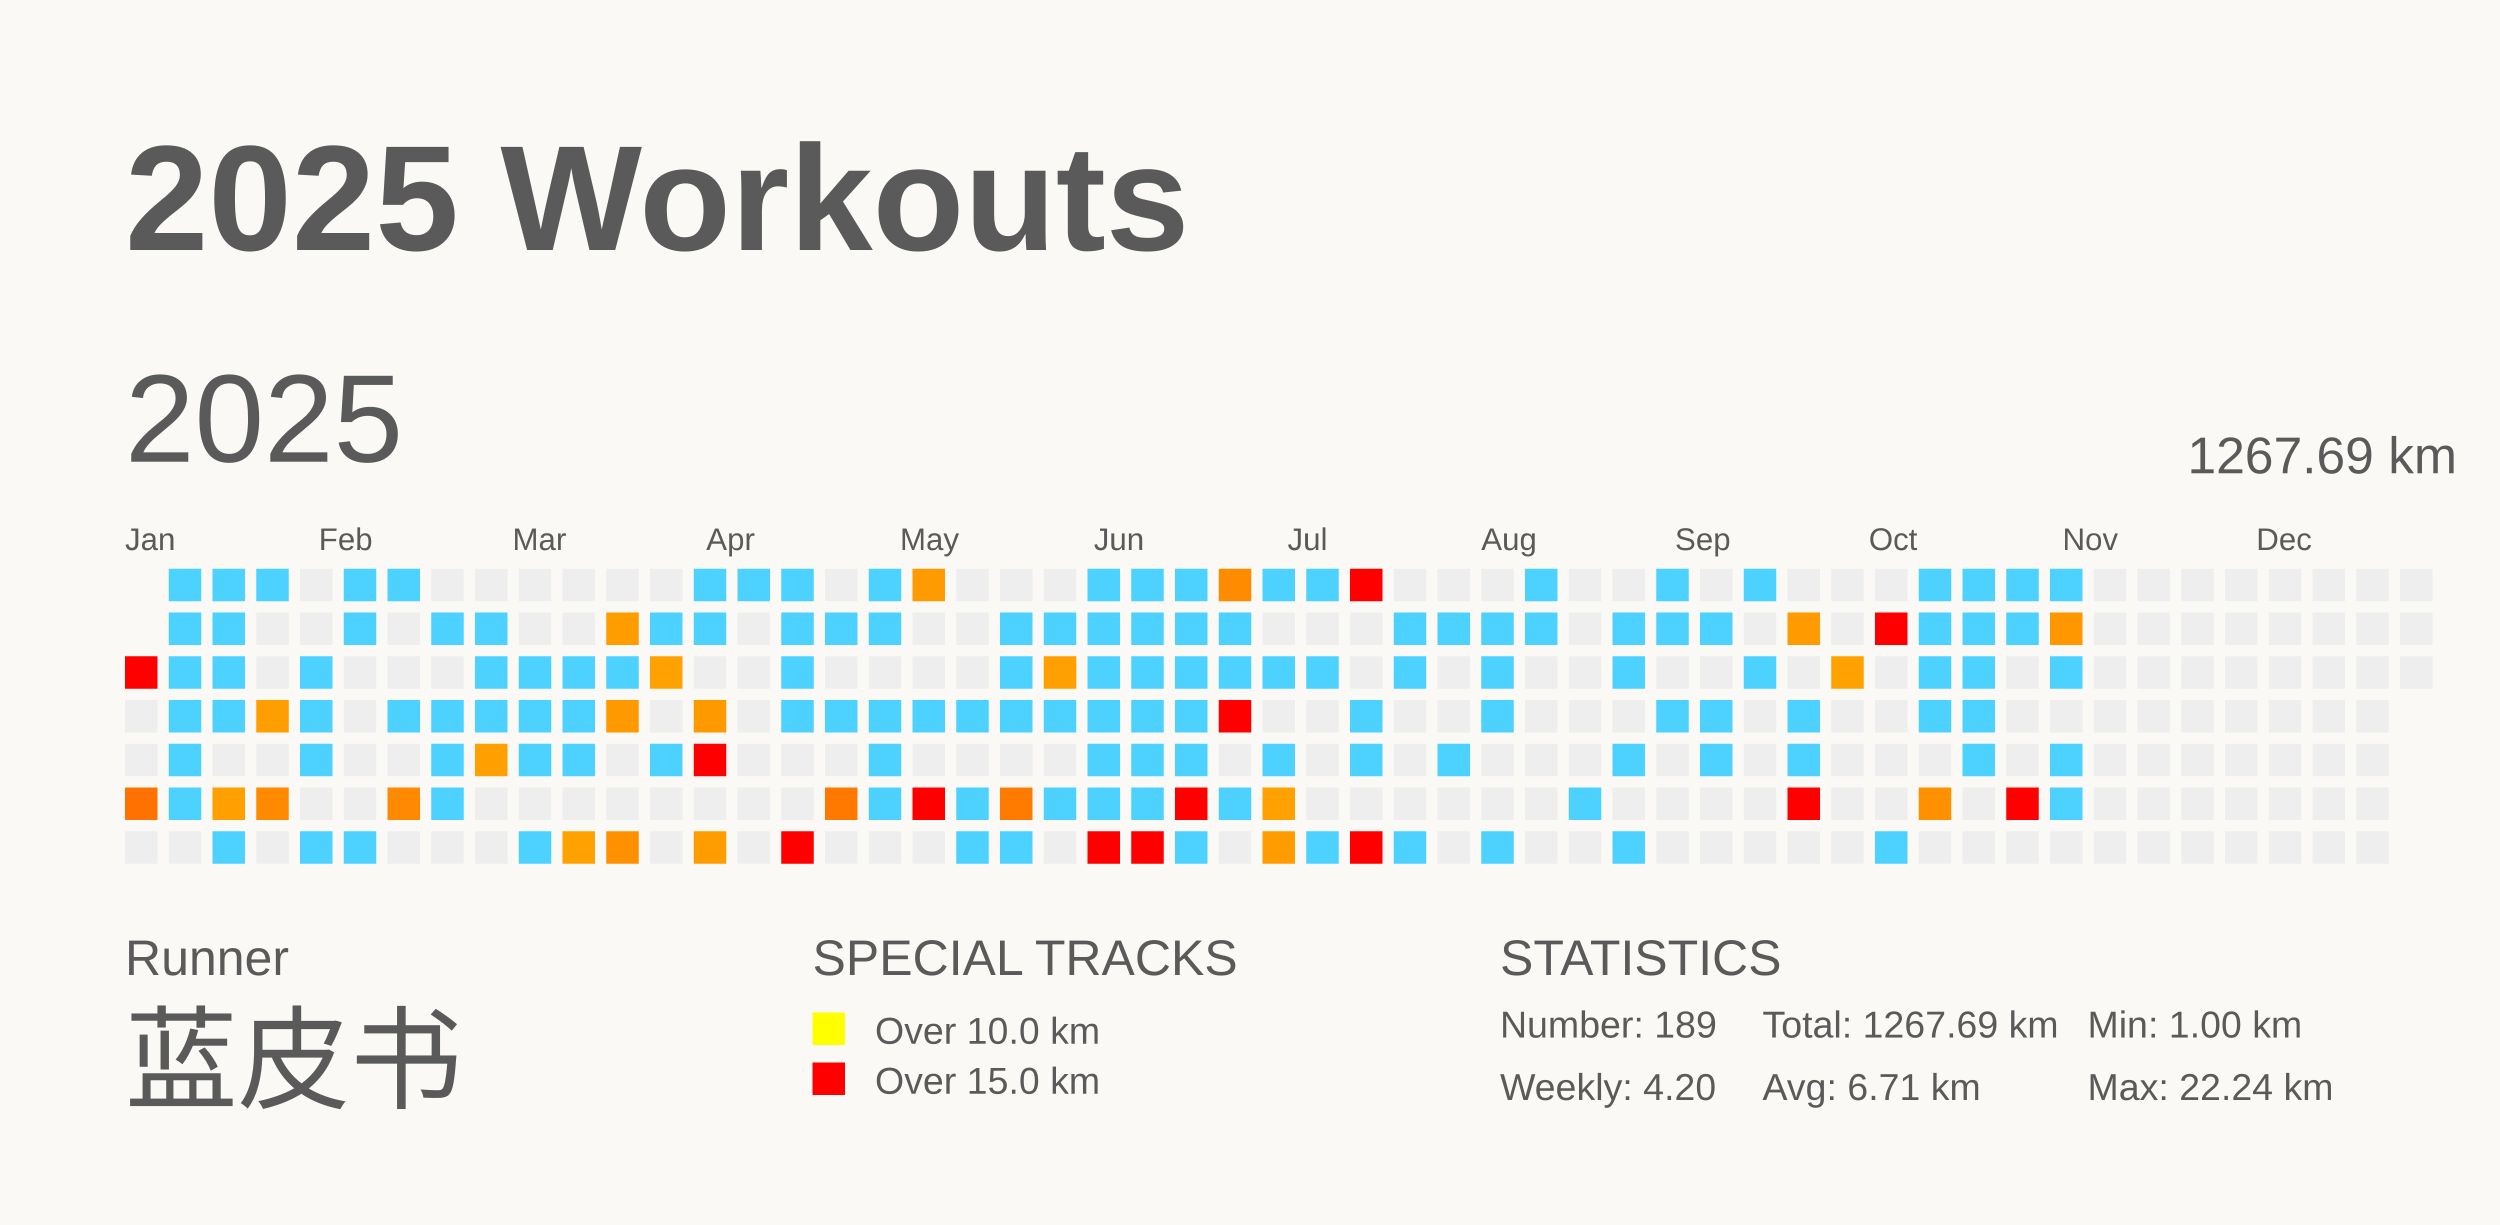
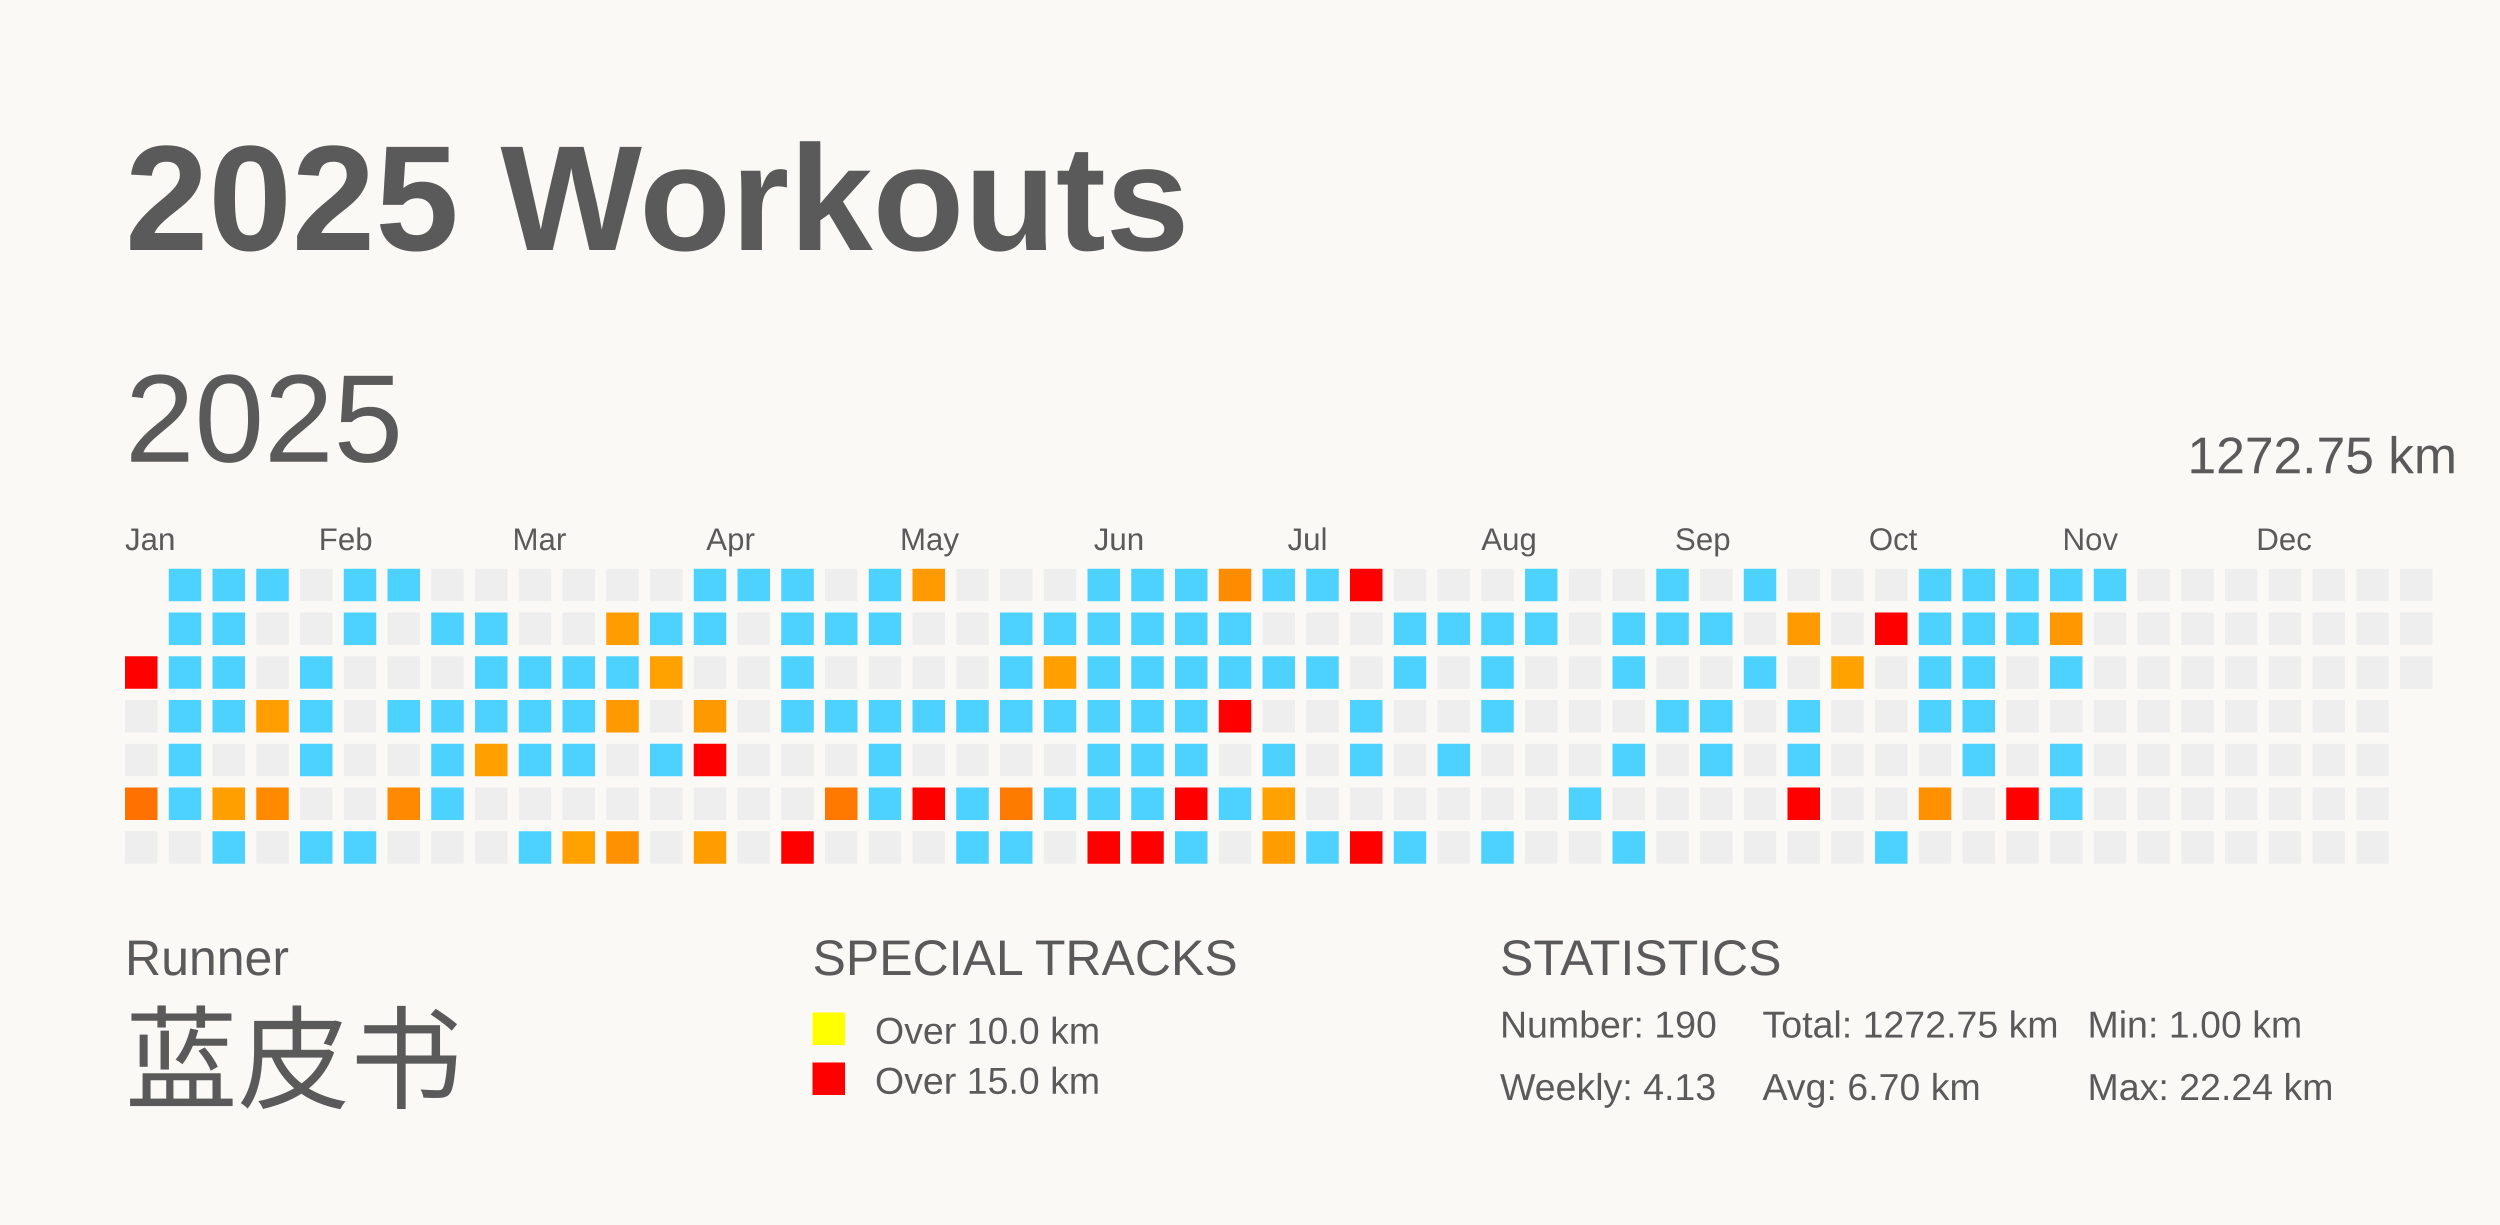
<svg xmlns="http://www.w3.org/2000/svg" baseProfile="full" height="98mm" version="1.1" viewBox="0,0,200,98" width="200mm">
  <defs />
  <rect fill="#FAF9F5" height="98" width="200" x="0" y="0" />
  <text fill="#5A5A5A" style="font-size:12px; font-family:Arial; font-weight:bold;" x="10" y="20">2025 Workouts</text>
  <text fill="#5A5A5A" style="font-size:4px; font-family:Arial" x="10" y="78">Runner</text>
  <text fill="#5A5A5A" style="font-size:9px; font-family:Arial" x="10" y="88">蓝皮书</text>
  <text fill="#5A5A5A" style="font-size:4px; font-family:Arial" x="65" y="78">SPECIAL TRACKS</text>
  <rect fill="yellow" height="2.6" width="2.6" x="65" y="81" />
  <text fill="#5A5A5A" style="font-size:3px; font-family:Arial" x="70" y="83.5">Over 10.0 km</text>
  <rect fill="red" height="2.6" width="2.6" x="65" y="85" />
  <text fill="#5A5A5A" style="font-size:3px; font-family:Arial" x="70" y="87.5">Over 15.0 km</text>
  <text fill="#5A5A5A" style="font-size:4px; font-family:Arial" x="120" y="78">STATISTICS</text>
-   <text fill="#5A5A5A" style="font-size:3px; font-family:Arial" x="120" y="83">Number: 189</text>
-   <text fill="#5A5A5A" style="font-size:3px; font-family:Arial" x="120" y="88">Weekly: 4.20</text>
-   <text fill="#5A5A5A" style="font-size:3px; font-family:Arial" x="141" y="83">Total: 1267.69 km</text>
-   <text fill="#5A5A5A" style="font-size:3px; font-family:Arial" x="141" y="88">Avg: 6.71 km</text>
+   <text fill="#5A5A5A" style="font-size:3px; font-family:Arial" x="120" y="83">Number: 190</text>
+   <text fill="#5A5A5A" style="font-size:3px; font-family:Arial" x="120" y="88">Weekly: 4.13</text>
+   <text fill="#5A5A5A" style="font-size:3px; font-family:Arial" x="141" y="83">Total: 1272.75 km</text>
+   <text fill="#5A5A5A" style="font-size:3px; font-family:Arial" x="141" y="88">Avg: 6.70 km</text>
  <text fill="#5A5A5A" style="font-size:3px; font-family:Arial" x="167" y="83">Min: 1.00 km</text>
  <text fill="#5A5A5A" style="font-size:3px; font-family:Arial" x="167" y="88">Max: 22.24 km</text>
  <text dominant-baseline="hanging" fill="#5A5A5A" style="font-size:10.0px; font-family:Arial;" x="10" y="30">2025</text>
-   <text dominant-baseline="hanging" fill="#5A5A5A" style="font-size:4.125px; font-family:Arial;" x="175" y="35">1267.69 km</text>
+   <text dominant-baseline="hanging" fill="#5A5A5A" style="font-size:4.125px; font-family:Arial;" x="175" y="35">1272.75 km</text>
  <text fill="#5A5A5A" style="font-size:2.5px; font-family:Arial" x="10.0" y="44">Jan</text>
  <text fill="#5A5A5A" style="font-size:2.5px; font-family:Arial" x="25.5" y="44">Feb</text>
  <text fill="#5A5A5A" style="font-size:2.5px; font-family:Arial" x="41.0" y="44">Mar</text>
  <text fill="#5A5A5A" style="font-size:2.5px; font-family:Arial" x="56.5" y="44">Apr</text>
  <text fill="#5A5A5A" style="font-size:2.5px; font-family:Arial" x="72.0" y="44">May</text>
  <text fill="#5A5A5A" style="font-size:2.5px; font-family:Arial" x="87.5" y="44">Jun</text>
  <text fill="#5A5A5A" style="font-size:2.5px; font-family:Arial" x="103.0" y="44">Jul</text>
  <text fill="#5A5A5A" style="font-size:2.5px; font-family:Arial" x="118.5" y="44">Aug</text>
  <text fill="#5A5A5A" style="font-size:2.5px; font-family:Arial" x="134.0" y="44">Sep</text>
  <text fill="#5A5A5A" style="font-size:2.5px; font-family:Arial" x="149.5" y="44">Oct</text>
  <text fill="#5A5A5A" style="font-size:2.5px; font-family:Arial" x="165.0" y="44">Nov</text>
  <text fill="#5A5A5A" style="font-size:2.5px; font-family:Arial" x="180.5" y="44">Dec</text>
  <rect fill="red" height="2.6" width="2.6" x="10.0" y="52.5" />
  <rect fill="#EEEEEE" height="2.6" width="2.6" x="10.0" y="56.0" />
  <rect fill="#EEEEEE" height="2.6" width="2.6" x="10.0" y="59.5" />
  <rect fill="#ff7100" height="2.6" width="2.6" x="10.0" y="63.0" />
  <rect fill="#EEEEEE" height="2.6" width="2.6" x="10.0" y="66.5" />
  <rect fill="#4dd2ff" height="2.6" width="2.6" x="13.5" y="45.5" />
  <rect fill="#4dd2ff" height="2.6" width="2.6" x="13.5" y="49.0" />
  <rect fill="#4dd2ff" height="2.6" width="2.6" x="13.5" y="52.5" />
  <rect fill="#4dd2ff" height="2.6" width="2.6" x="13.5" y="56.0" />
  <rect fill="#4dd2ff" height="2.6" width="2.6" x="13.5" y="59.5" />
  <rect fill="#4dd2ff" height="2.6" width="2.6" x="13.5" y="63.0" />
  <rect fill="#EEEEEE" height="2.6" width="2.6" x="13.5" y="66.5" />
  <rect fill="#4dd2ff" height="2.6" width="2.6" x="17.0" y="45.5" />
  <rect fill="#4dd2ff" height="2.6" width="2.6" x="17.0" y="49.0" />
  <rect fill="#4dd2ff" height="2.6" width="2.6" x="17.0" y="52.5" />
  <rect fill="#4dd2ff" height="2.6" width="2.6" x="17.0" y="56.0" />
  <rect fill="#EEEEEE" height="2.6" width="2.6" x="17.0" y="59.5" />
  <rect fill="#ff9f00" height="2.6" width="2.6" x="17.0" y="63.0" />
  <rect fill="#4dd2ff" height="2.6" width="2.6" x="17.0" y="66.5" />
  <rect fill="#4dd2ff" height="2.6" width="2.6" x="20.5" y="45.5" />
  <rect fill="#EEEEEE" height="2.6" width="2.6" x="20.5" y="49.0" />
  <rect fill="#EEEEEE" height="2.6" width="2.6" x="20.5" y="52.5" />
  <rect fill="#ff9e00" height="2.6" width="2.6" x="20.5" y="56.0" />
  <rect fill="#EEEEEE" height="2.6" width="2.6" x="20.5" y="59.5" />
  <rect fill="#ff8a00" height="2.6" width="2.6" x="20.5" y="63.0" />
  <rect fill="#EEEEEE" height="2.6" width="2.6" x="20.5" y="66.5" />
  <rect fill="#EEEEEE" height="2.6" width="2.6" x="24.0" y="45.5" />
  <rect fill="#EEEEEE" height="2.6" width="2.6" x="24.0" y="49.0" />
  <rect fill="#4dd2ff" height="2.6" width="2.6" x="24.0" y="52.5" />
  <rect fill="#4dd2ff" height="2.6" width="2.6" x="24.0" y="56.0" />
  <rect fill="#4dd2ff" height="2.6" width="2.6" x="24.0" y="59.5" />
  <rect fill="#EEEEEE" height="2.6" width="2.6" x="24.0" y="63.0" />
  <rect fill="#4dd2ff" height="2.6" width="2.6" x="24.0" y="66.5" />
  <rect fill="#4dd2ff" height="2.6" width="2.6" x="27.5" y="45.5" />
  <rect fill="#4dd2ff" height="2.6" width="2.6" x="27.5" y="49.0" />
  <rect fill="#EEEEEE" height="2.6" width="2.6" x="27.5" y="52.5" />
  <rect fill="#EEEEEE" height="2.6" width="2.6" x="27.5" y="56.0" />
  <rect fill="#EEEEEE" height="2.6" width="2.6" x="27.5" y="59.5" />
  <rect fill="#EEEEEE" height="2.6" width="2.6" x="27.5" y="63.0" />
  <rect fill="#4dd2ff" height="2.6" width="2.6" x="27.5" y="66.5" />
  <rect fill="#4dd2ff" height="2.6" width="2.6" x="31.0" y="45.5" />
  <rect fill="#EEEEEE" height="2.6" width="2.6" x="31.0" y="49.0" />
  <rect fill="#EEEEEE" height="2.6" width="2.6" x="31.0" y="52.5" />
  <rect fill="#4dd2ff" height="2.6" width="2.6" x="31.0" y="56.0" />
  <rect fill="#EEEEEE" height="2.6" width="2.6" x="31.0" y="59.5" />
  <rect fill="#ff8900" height="2.6" width="2.6" x="31.0" y="63.0" />
  <rect fill="#EEEEEE" height="2.6" width="2.6" x="31.0" y="66.5" />
  <rect fill="#EEEEEE" height="2.6" width="2.6" x="34.5" y="45.5" />
  <rect fill="#4dd2ff" height="2.6" width="2.6" x="34.5" y="49.0" />
  <rect fill="#EEEEEE" height="2.6" width="2.6" x="34.5" y="52.5" />
  <rect fill="#4dd2ff" height="2.6" width="2.6" x="34.5" y="56.0" />
  <rect fill="#4dd2ff" height="2.6" width="2.6" x="34.5" y="59.5" />
  <rect fill="#4dd2ff" height="2.6" width="2.6" x="34.5" y="63.0" />
  <rect fill="#EEEEEE" height="2.6" width="2.6" x="34.5" y="66.5" />
  <rect fill="#EEEEEE" height="2.6" width="2.6" x="38.0" y="45.5" />
  <rect fill="#4dd2ff" height="2.6" width="2.6" x="38.0" y="49.0" />
  <rect fill="#4dd2ff" height="2.6" width="2.6" x="38.0" y="52.5" />
  <rect fill="#4dd2ff" height="2.6" width="2.6" x="38.0" y="56.0" />
  <rect fill="#ffa000" height="2.6" width="2.6" x="38.0" y="59.5" />
  <rect fill="#EEEEEE" height="2.6" width="2.6" x="38.0" y="63.0" />
  <rect fill="#EEEEEE" height="2.6" width="2.6" x="38.0" y="66.5" />
  <rect fill="#EEEEEE" height="2.6" width="2.6" x="41.5" y="45.5" />
  <rect fill="#EEEEEE" height="2.6" width="2.6" x="41.5" y="49.0" />
  <rect fill="#4dd2ff" height="2.6" width="2.6" x="41.5" y="52.5" />
  <rect fill="#4dd2ff" height="2.6" width="2.6" x="41.5" y="56.0" />
  <rect fill="#4dd2ff" height="2.6" width="2.6" x="41.5" y="59.5" />
  <rect fill="#EEEEEE" height="2.6" width="2.6" x="41.5" y="63.0" />
  <rect fill="#4dd2ff" height="2.6" width="2.6" x="41.5" y="66.5" />
  <rect fill="#EEEEEE" height="2.6" width="2.6" x="45.0" y="45.5" />
  <rect fill="#EEEEEE" height="2.6" width="2.6" x="45.0" y="49.0" />
  <rect fill="#4dd2ff" height="2.6" width="2.6" x="45.0" y="52.5" />
  <rect fill="#4dd2ff" height="2.6" width="2.6" x="45.0" y="56.0" />
  <rect fill="#4dd2ff" height="2.6" width="2.6" x="45.0" y="59.5" />
  <rect fill="#EEEEEE" height="2.6" width="2.6" x="45.0" y="63.0" />
  <rect fill="#ffa200" height="2.6" width="2.6" x="45.0" y="66.5" />
  <rect fill="#EEEEEE" height="2.6" width="2.6" x="48.5" y="45.5" />
  <rect fill="#ff9c00" height="2.6" width="2.6" x="48.5" y="49.0" />
  <rect fill="#4dd2ff" height="2.6" width="2.6" x="48.5" y="52.5" />
  <rect fill="#ff9900" height="2.6" width="2.6" x="48.5" y="56.0" />
  <rect fill="#EEEEEE" height="2.6" width="2.6" x="48.5" y="59.5" />
  <rect fill="#EEEEEE" height="2.6" width="2.6" x="48.5" y="63.0" />
  <rect fill="#ff9000" height="2.6" width="2.6" x="48.5" y="66.5" />
  <rect fill="#EEEEEE" height="2.6" width="2.6" x="52.0" y="45.5" />
  <rect fill="#4dd2ff" height="2.6" width="2.6" x="52.0" y="49.0" />
  <rect fill="#ffa200" height="2.6" width="2.6" x="52.0" y="52.5" />
  <rect fill="#EEEEEE" height="2.6" width="2.6" x="52.0" y="56.0" />
  <rect fill="#4dd2ff" height="2.6" width="2.6" x="52.0" y="59.5" />
  <rect fill="#EEEEEE" height="2.6" width="2.6" x="52.0" y="63.0" />
  <rect fill="#EEEEEE" height="2.6" width="2.6" x="52.0" y="66.5" />
  <rect fill="#4dd2ff" height="2.6" width="2.6" x="55.5" y="45.5" />
  <rect fill="#4dd2ff" height="2.6" width="2.6" x="55.5" y="49.0" />
  <rect fill="#EEEEEE" height="2.6" width="2.6" x="55.5" y="52.5" />
  <rect fill="#ff9900" height="2.6" width="2.6" x="55.5" y="56.0" />
  <rect fill="red" height="2.6" width="2.6" x="55.5" y="59.5" />
  <rect fill="#EEEEEE" height="2.6" width="2.6" x="55.5" y="63.0" />
  <rect fill="#ff9c00" height="2.6" width="2.6" x="55.5" y="66.5" />
  <rect fill="#4dd2ff" height="2.6" width="2.6" x="59.0" y="45.5" />
  <rect fill="#EEEEEE" height="2.6" width="2.6" x="59.0" y="49.0" />
  <rect fill="#EEEEEE" height="2.6" width="2.6" x="59.0" y="52.5" />
  <rect fill="#EEEEEE" height="2.6" width="2.6" x="59.0" y="56.0" />
  <rect fill="#EEEEEE" height="2.6" width="2.6" x="59.0" y="59.5" />
  <rect fill="#EEEEEE" height="2.6" width="2.6" x="59.0" y="63.0" />
  <rect fill="#EEEEEE" height="2.6" width="2.6" x="59.0" y="66.5" />
  <rect fill="#4dd2ff" height="2.6" width="2.6" x="62.5" y="45.5" />
  <rect fill="#4dd2ff" height="2.6" width="2.6" x="62.5" y="49.0" />
  <rect fill="#4dd2ff" height="2.6" width="2.6" x="62.5" y="52.5" />
  <rect fill="#4dd2ff" height="2.6" width="2.6" x="62.5" y="56.0" />
  <rect fill="#EEEEEE" height="2.6" width="2.6" x="62.5" y="59.5" />
  <rect fill="#EEEEEE" height="2.6" width="2.6" x="62.5" y="63.0" />
  <rect fill="red" height="2.6" width="2.6" x="62.5" y="66.5" />
  <rect fill="#EEEEEE" height="2.6" width="2.6" x="66.0" y="45.5" />
  <rect fill="#4dd2ff" height="2.6" width="2.6" x="66.0" y="49.0" />
  <rect fill="#EEEEEE" height="2.6" width="2.6" x="66.0" y="52.5" />
  <rect fill="#4dd2ff" height="2.6" width="2.6" x="66.0" y="56.0" />
  <rect fill="#EEEEEE" height="2.6" width="2.6" x="66.0" y="59.5" />
  <rect fill="#ff7800" height="2.6" width="2.6" x="66.0" y="63.0" />
  <rect fill="#EEEEEE" height="2.6" width="2.6" x="66.0" y="66.5" />
  <rect fill="#4dd2ff" height="2.6" width="2.6" x="69.5" y="45.5" />
  <rect fill="#4dd2ff" height="2.6" width="2.6" x="69.5" y="49.0" />
  <rect fill="#EEEEEE" height="2.6" width="2.6" x="69.5" y="52.5" />
  <rect fill="#4dd2ff" height="2.6" width="2.6" x="69.5" y="56.0" />
  <rect fill="#4dd2ff" height="2.6" width="2.6" x="69.5" y="59.5" />
  <rect fill="#4dd2ff" height="2.6" width="2.6" x="69.5" y="63.0" />
  <rect fill="#EEEEEE" height="2.6" width="2.6" x="69.5" y="66.5" />
  <rect fill="#ff9a00" height="2.6" width="2.6" x="73.0" y="45.5" />
  <rect fill="#EEEEEE" height="2.6" width="2.6" x="73.0" y="49.0" />
  <rect fill="#EEEEEE" height="2.6" width="2.6" x="73.0" y="52.5" />
  <rect fill="#4dd2ff" height="2.6" width="2.6" x="73.0" y="56.0" />
  <rect fill="#EEEEEE" height="2.6" width="2.6" x="73.0" y="59.5" />
  <rect fill="red" height="2.6" width="2.6" x="73.0" y="63.0" />
  <rect fill="#EEEEEE" height="2.6" width="2.6" x="73.0" y="66.5" />
  <rect fill="#EEEEEE" height="2.6" width="2.6" x="76.5" y="45.5" />
  <rect fill="#EEEEEE" height="2.6" width="2.6" x="76.5" y="49.0" />
  <rect fill="#EEEEEE" height="2.6" width="2.6" x="76.5" y="52.5" />
  <rect fill="#4dd2ff" height="2.6" width="2.6" x="76.5" y="56.0" />
  <rect fill="#EEEEEE" height="2.6" width="2.6" x="76.5" y="59.5" />
  <rect fill="#4dd2ff" height="2.6" width="2.6" x="76.5" y="63.0" />
  <rect fill="#4dd2ff" height="2.6" width="2.6" x="76.5" y="66.5" />
  <rect fill="#EEEEEE" height="2.6" width="2.6" x="80.0" y="45.5" />
  <rect fill="#4dd2ff" height="2.6" width="2.6" x="80.0" y="49.0" />
  <rect fill="#4dd2ff" height="2.6" width="2.6" x="80.0" y="52.5" />
  <rect fill="#4dd2ff" height="2.6" width="2.6" x="80.0" y="56.0" />
  <rect fill="#EEEEEE" height="2.6" width="2.6" x="80.0" y="59.5" />
  <rect fill="#ff7b00" height="2.6" width="2.6" x="80.0" y="63.0" />
  <rect fill="#4dd2ff" height="2.6" width="2.6" x="80.0" y="66.5" />
  <rect fill="#EEEEEE" height="2.6" width="2.6" x="83.5" y="45.5" />
  <rect fill="#4dd2ff" height="2.6" width="2.6" x="83.5" y="49.0" />
  <rect fill="#ffa000" height="2.6" width="2.6" x="83.5" y="52.5" />
  <rect fill="#4dd2ff" height="2.6" width="2.6" x="83.5" y="56.0" />
  <rect fill="#EEEEEE" height="2.6" width="2.6" x="83.5" y="59.5" />
  <rect fill="#4dd2ff" height="2.6" width="2.6" x="83.5" y="63.0" />
  <rect fill="#EEEEEE" height="2.6" width="2.6" x="83.5" y="66.5" />
  <rect fill="#4dd2ff" height="2.6" width="2.6" x="87.0" y="45.5" />
  <rect fill="#4dd2ff" height="2.6" width="2.6" x="87.0" y="49.0" />
  <rect fill="#4dd2ff" height="2.6" width="2.6" x="87.0" y="52.5" />
  <rect fill="#4dd2ff" height="2.6" width="2.6" x="87.0" y="56.0" />
  <rect fill="#4dd2ff" height="2.6" width="2.6" x="87.0" y="59.5" />
  <rect fill="#4dd2ff" height="2.6" width="2.6" x="87.0" y="63.0" />
  <rect fill="red" height="2.6" width="2.6" x="87.0" y="66.5" />
  <rect fill="#4dd2ff" height="2.6" width="2.6" x="90.5" y="45.5" />
  <rect fill="#4dd2ff" height="2.6" width="2.6" x="90.5" y="49.0" />
  <rect fill="#4dd2ff" height="2.6" width="2.6" x="90.5" y="52.5" />
  <rect fill="#4dd2ff" height="2.6" width="2.6" x="90.5" y="56.0" />
  <rect fill="#4dd2ff" height="2.6" width="2.6" x="90.5" y="59.5" />
  <rect fill="#4dd2ff" height="2.6" width="2.6" x="90.5" y="63.0" />
  <rect fill="red" height="2.6" width="2.6" x="90.5" y="66.5" />
  <rect fill="#4dd2ff" height="2.6" width="2.6" x="94.0" y="45.5" />
  <rect fill="#4dd2ff" height="2.6" width="2.6" x="94.0" y="49.0" />
  <rect fill="#4dd2ff" height="2.6" width="2.6" x="94.0" y="52.5" />
  <rect fill="#4dd2ff" height="2.6" width="2.6" x="94.0" y="56.0" />
  <rect fill="#4dd2ff" height="2.6" width="2.6" x="94.0" y="59.5" />
  <rect fill="red" height="2.6" width="2.6" x="94.0" y="63.0" />
  <rect fill="#4dd2ff" height="2.6" width="2.6" x="94.0" y="66.5" />
  <rect fill="#ff8c00" height="2.6" width="2.6" x="97.5" y="45.5" />
  <rect fill="#4dd2ff" height="2.6" width="2.6" x="97.5" y="49.0" />
  <rect fill="#4dd2ff" height="2.6" width="2.6" x="97.5" y="52.5" />
  <rect fill="red" height="2.6" width="2.6" x="97.5" y="56.0" />
  <rect fill="#EEEEEE" height="2.6" width="2.6" x="97.5" y="59.5" />
  <rect fill="#4dd2ff" height="2.6" width="2.6" x="97.5" y="63.0" />
  <rect fill="#EEEEEE" height="2.6" width="2.6" x="97.5" y="66.5" />
  <rect fill="#4dd2ff" height="2.6" width="2.6" x="101.0" y="45.5" />
  <rect fill="#EEEEEE" height="2.6" width="2.6" x="101.0" y="49.0" />
  <rect fill="#4dd2ff" height="2.6" width="2.6" x="101.0" y="52.5" />
  <rect fill="#EEEEEE" height="2.6" width="2.6" x="101.0" y="56.0" />
  <rect fill="#4dd2ff" height="2.6" width="2.6" x="101.0" y="59.5" />
  <rect fill="#ffa100" height="2.6" width="2.6" x="101.0" y="63.0" />
  <rect fill="#ff9c00" height="2.6" width="2.6" x="101.0" y="66.5" />
  <rect fill="#4dd2ff" height="2.6" width="2.6" x="104.5" y="45.5" />
  <rect fill="#EEEEEE" height="2.6" width="2.6" x="104.5" y="49.0" />
  <rect fill="#4dd2ff" height="2.6" width="2.6" x="104.5" y="52.5" />
  <rect fill="#EEEEEE" height="2.6" width="2.6" x="104.5" y="56.0" />
  <rect fill="#EEEEEE" height="2.6" width="2.6" x="104.5" y="59.5" />
  <rect fill="#EEEEEE" height="2.6" width="2.6" x="104.5" y="63.0" />
  <rect fill="#4dd2ff" height="2.6" width="2.6" x="104.5" y="66.5" />
  <rect fill="red" height="2.6" width="2.6" x="108.0" y="45.5" />
  <rect fill="#EEEEEE" height="2.6" width="2.6" x="108.0" y="49.0" />
  <rect fill="#EEEEEE" height="2.6" width="2.6" x="108.0" y="52.5" />
  <rect fill="#4dd2ff" height="2.6" width="2.6" x="108.0" y="56.0" />
  <rect fill="#4dd2ff" height="2.6" width="2.6" x="108.0" y="59.5" />
  <rect fill="#EEEEEE" height="2.6" width="2.6" x="108.0" y="63.0" />
  <rect fill="red" height="2.6" width="2.6" x="108.0" y="66.5" />
  <rect fill="#EEEEEE" height="2.6" width="2.6" x="111.5" y="45.5" />
  <rect fill="#4dd2ff" height="2.6" width="2.6" x="111.5" y="49.0" />
  <rect fill="#4dd2ff" height="2.6" width="2.6" x="111.5" y="52.5" />
  <rect fill="#EEEEEE" height="2.6" width="2.6" x="111.5" y="56.0" />
  <rect fill="#EEEEEE" height="2.6" width="2.6" x="111.5" y="59.5" />
  <rect fill="#EEEEEE" height="2.6" width="2.6" x="111.5" y="63.0" />
  <rect fill="#4dd2ff" height="2.6" width="2.6" x="111.5" y="66.5" />
  <rect fill="#EEEEEE" height="2.6" width="2.6" x="115.0" y="45.5" />
  <rect fill="#4dd2ff" height="2.6" width="2.6" x="115.0" y="49.0" />
  <rect fill="#EEEEEE" height="2.6" width="2.6" x="115.0" y="52.5" />
  <rect fill="#EEEEEE" height="2.6" width="2.6" x="115.0" y="56.0" />
  <rect fill="#4dd2ff" height="2.6" width="2.6" x="115.0" y="59.5" />
  <rect fill="#EEEEEE" height="2.6" width="2.6" x="115.0" y="63.0" />
  <rect fill="#EEEEEE" height="2.6" width="2.6" x="115.0" y="66.5" />
  <rect fill="#EEEEEE" height="2.6" width="2.6" x="118.5" y="45.5" />
  <rect fill="#4dd2ff" height="2.6" width="2.6" x="118.5" y="49.0" />
  <rect fill="#4dd2ff" height="2.6" width="2.6" x="118.5" y="52.5" />
  <rect fill="#4dd2ff" height="2.6" width="2.6" x="118.5" y="56.0" />
  <rect fill="#EEEEEE" height="2.6" width="2.6" x="118.5" y="59.5" />
  <rect fill="#EEEEEE" height="2.6" width="2.6" x="118.5" y="63.0" />
  <rect fill="#4dd2ff" height="2.6" width="2.6" x="118.5" y="66.5" />
  <rect fill="#4dd2ff" height="2.6" width="2.6" x="122.0" y="45.5" />
  <rect fill="#4dd2ff" height="2.6" width="2.6" x="122.0" y="49.0" />
  <rect fill="#EEEEEE" height="2.6" width="2.6" x="122.0" y="52.5" />
  <rect fill="#EEEEEE" height="2.6" width="2.6" x="122.0" y="56.0" />
  <rect fill="#EEEEEE" height="2.6" width="2.6" x="122.0" y="59.5" />
  <rect fill="#EEEEEE" height="2.6" width="2.6" x="122.0" y="63.0" />
  <rect fill="#EEEEEE" height="2.6" width="2.6" x="122.0" y="66.5" />
  <rect fill="#EEEEEE" height="2.6" width="2.6" x="125.5" y="45.5" />
  <rect fill="#EEEEEE" height="2.6" width="2.6" x="125.5" y="49.0" />
  <rect fill="#EEEEEE" height="2.6" width="2.6" x="125.5" y="52.5" />
  <rect fill="#EEEEEE" height="2.6" width="2.6" x="125.5" y="56.0" />
  <rect fill="#EEEEEE" height="2.6" width="2.6" x="125.5" y="59.5" />
  <rect fill="#4dd2ff" height="2.6" width="2.6" x="125.5" y="63.0" />
  <rect fill="#EEEEEE" height="2.6" width="2.6" x="125.5" y="66.5" />
  <rect fill="#EEEEEE" height="2.6" width="2.6" x="129.0" y="45.5" />
  <rect fill="#4dd2ff" height="2.6" width="2.6" x="129.0" y="49.0" />
  <rect fill="#4dd2ff" height="2.6" width="2.6" x="129.0" y="52.5" />
  <rect fill="#EEEEEE" height="2.6" width="2.6" x="129.0" y="56.0" />
  <rect fill="#4dd2ff" height="2.6" width="2.6" x="129.0" y="59.5" />
  <rect fill="#EEEEEE" height="2.6" width="2.6" x="129.0" y="63.0" />
  <rect fill="#4dd2ff" height="2.6" width="2.6" x="129.0" y="66.5" />
  <rect fill="#4dd2ff" height="2.6" width="2.6" x="132.5" y="45.5" />
  <rect fill="#4dd2ff" height="2.6" width="2.6" x="132.5" y="49.0" />
  <rect fill="#EEEEEE" height="2.6" width="2.6" x="132.5" y="52.5" />
  <rect fill="#4dd2ff" height="2.6" width="2.6" x="132.5" y="56.0" />
  <rect fill="#EEEEEE" height="2.6" width="2.6" x="132.5" y="59.5" />
  <rect fill="#EEEEEE" height="2.6" width="2.6" x="132.5" y="63.0" />
  <rect fill="#EEEEEE" height="2.6" width="2.6" x="132.5" y="66.5" />
  <rect fill="#EEEEEE" height="2.6" width="2.6" x="136.0" y="45.5" />
  <rect fill="#4dd2ff" height="2.6" width="2.6" x="136.0" y="49.0" />
  <rect fill="#EEEEEE" height="2.6" width="2.6" x="136.0" y="52.5" />
  <rect fill="#4dd2ff" height="2.6" width="2.6" x="136.0" y="56.0" />
  <rect fill="#4dd2ff" height="2.6" width="2.6" x="136.0" y="59.5" />
  <rect fill="#EEEEEE" height="2.6" width="2.6" x="136.0" y="63.0" />
  <rect fill="#EEEEEE" height="2.6" width="2.6" x="136.0" y="66.5" />
  <rect fill="#4dd2ff" height="2.6" width="2.6" x="139.5" y="45.5" />
  <rect fill="#EEEEEE" height="2.6" width="2.6" x="139.5" y="49.0" />
  <rect fill="#4dd2ff" height="2.6" width="2.6" x="139.5" y="52.5" />
  <rect fill="#EEEEEE" height="2.6" width="2.6" x="139.5" y="56.0" />
  <rect fill="#EEEEEE" height="2.6" width="2.6" x="139.5" y="59.5" />
  <rect fill="#EEEEEE" height="2.6" width="2.6" x="139.5" y="63.0" />
  <rect fill="#EEEEEE" height="2.6" width="2.6" x="139.5" y="66.5" />
  <rect fill="#EEEEEE" height="2.6" width="2.6" x="143.0" y="45.5" />
  <rect fill="#ff9b00" height="2.6" width="2.6" x="143.0" y="49.0" />
  <rect fill="#EEEEEE" height="2.6" width="2.6" x="143.0" y="52.5" />
  <rect fill="#4dd2ff" height="2.6" width="2.6" x="143.0" y="56.0" />
  <rect fill="#4dd2ff" height="2.6" width="2.6" x="143.0" y="59.5" />
  <rect fill="red" height="2.6" width="2.6" x="143.0" y="63.0" />
  <rect fill="#EEEEEE" height="2.6" width="2.6" x="143.0" y="66.5" />
  <rect fill="#EEEEEE" height="2.6" width="2.6" x="146.5" y="45.5" />
  <rect fill="#EEEEEE" height="2.6" width="2.6" x="146.5" y="49.0" />
  <rect fill="#ffa200" height="2.6" width="2.6" x="146.5" y="52.5" />
  <rect fill="#EEEEEE" height="2.6" width="2.6" x="146.5" y="56.0" />
  <rect fill="#EEEEEE" height="2.6" width="2.6" x="146.5" y="59.5" />
  <rect fill="#EEEEEE" height="2.6" width="2.6" x="146.5" y="63.0" />
  <rect fill="#EEEEEE" height="2.6" width="2.6" x="146.5" y="66.5" />
  <rect fill="#EEEEEE" height="2.6" width="2.6" x="150.0" y="45.5" />
  <rect fill="red" height="2.6" width="2.6" x="150.0" y="49.0" />
  <rect fill="#EEEEEE" height="2.6" width="2.6" x="150.0" y="52.5" />
  <rect fill="#EEEEEE" height="2.6" width="2.6" x="150.0" y="56.0" />
  <rect fill="#EEEEEE" height="2.6" width="2.6" x="150.0" y="59.5" />
  <rect fill="#EEEEEE" height="2.6" width="2.6" x="150.0" y="63.0" />
  <rect fill="#4dd2ff" height="2.6" width="2.6" x="150.0" y="66.5" />
  <rect fill="#4dd2ff" height="2.6" width="2.6" x="153.5" y="45.5" />
  <rect fill="#4dd2ff" height="2.6" width="2.6" x="153.5" y="49.0" />
  <rect fill="#4dd2ff" height="2.6" width="2.6" x="153.5" y="52.5" />
  <rect fill="#4dd2ff" height="2.6" width="2.6" x="153.5" y="56.0" />
  <rect fill="#EEEEEE" height="2.6" width="2.6" x="153.5" y="59.5" />
  <rect fill="#ff9000" height="2.6" width="2.6" x="153.5" y="63.0" />
  <rect fill="#EEEEEE" height="2.6" width="2.6" x="153.5" y="66.5" />
  <rect fill="#4dd2ff" height="2.6" width="2.6" x="157.0" y="45.5" />
  <rect fill="#4dd2ff" height="2.6" width="2.6" x="157.0" y="49.0" />
  <rect fill="#4dd2ff" height="2.6" width="2.6" x="157.0" y="52.5" />
  <rect fill="#4dd2ff" height="2.6" width="2.6" x="157.0" y="56.0" />
  <rect fill="#4dd2ff" height="2.6" width="2.6" x="157.0" y="59.5" />
  <rect fill="#EEEEEE" height="2.6" width="2.6" x="157.0" y="63.0" />
  <rect fill="#EEEEEE" height="2.6" width="2.6" x="157.0" y="66.5" />
  <rect fill="#4dd2ff" height="2.6" width="2.6" x="160.5" y="45.5" />
  <rect fill="#4dd2ff" height="2.6" width="2.6" x="160.5" y="49.0" />
  <rect fill="#EEEEEE" height="2.6" width="2.6" x="160.5" y="52.5" />
  <rect fill="#EEEEEE" height="2.6" width="2.6" x="160.5" y="56.0" />
  <rect fill="#EEEEEE" height="2.6" width="2.6" x="160.5" y="59.5" />
  <rect fill="red" height="2.6" width="2.6" x="160.5" y="63.0" />
  <rect fill="#EEEEEE" height="2.6" width="2.6" x="160.5" y="66.5" />
  <rect fill="#4dd2ff" height="2.6" width="2.6" x="164.0" y="45.5" />
  <rect fill="#ff9800" height="2.6" width="2.6" x="164.0" y="49.0" />
  <rect fill="#4dd2ff" height="2.6" width="2.6" x="164.0" y="52.5" />
  <rect fill="#EEEEEE" height="2.6" width="2.6" x="164.0" y="56.0" />
  <rect fill="#4dd2ff" height="2.6" width="2.6" x="164.0" y="59.5" />
  <rect fill="#4dd2ff" height="2.6" width="2.6" x="164.0" y="63.0" />
  <rect fill="#EEEEEE" height="2.6" width="2.6" x="164.0" y="66.5" />
-   <rect fill="#EEEEEE" height="2.6" width="2.6" x="167.5" y="45.5" />
+   <rect fill="#4dd2ff" height="2.6" width="2.6" x="167.5" y="45.5" />
  <rect fill="#EEEEEE" height="2.6" width="2.6" x="167.5" y="49.0" />
  <rect fill="#EEEEEE" height="2.6" width="2.6" x="167.5" y="52.5" />
  <rect fill="#EEEEEE" height="2.6" width="2.6" x="167.5" y="56.0" />
  <rect fill="#EEEEEE" height="2.6" width="2.6" x="167.5" y="59.5" />
  <rect fill="#EEEEEE" height="2.6" width="2.6" x="167.5" y="63.0" />
  <rect fill="#EEEEEE" height="2.6" width="2.6" x="167.5" y="66.5" />
  <rect fill="#EEEEEE" height="2.6" width="2.6" x="171.0" y="45.5" />
  <rect fill="#EEEEEE" height="2.6" width="2.6" x="171.0" y="49.0" />
  <rect fill="#EEEEEE" height="2.6" width="2.6" x="171.0" y="52.5" />
  <rect fill="#EEEEEE" height="2.6" width="2.6" x="171.0" y="56.0" />
  <rect fill="#EEEEEE" height="2.6" width="2.6" x="171.0" y="59.5" />
  <rect fill="#EEEEEE" height="2.6" width="2.6" x="171.0" y="63.0" />
  <rect fill="#EEEEEE" height="2.6" width="2.6" x="171.0" y="66.5" />
  <rect fill="#EEEEEE" height="2.6" width="2.6" x="174.5" y="45.5" />
  <rect fill="#EEEEEE" height="2.6" width="2.6" x="174.5" y="49.0" />
  <rect fill="#EEEEEE" height="2.6" width="2.6" x="174.5" y="52.5" />
  <rect fill="#EEEEEE" height="2.6" width="2.6" x="174.5" y="56.0" />
  <rect fill="#EEEEEE" height="2.6" width="2.6" x="174.5" y="59.5" />
  <rect fill="#EEEEEE" height="2.6" width="2.6" x="174.5" y="63.0" />
  <rect fill="#EEEEEE" height="2.6" width="2.6" x="174.5" y="66.5" />
  <rect fill="#EEEEEE" height="2.6" width="2.6" x="178.0" y="45.5" />
  <rect fill="#EEEEEE" height="2.6" width="2.6" x="178.0" y="49.0" />
  <rect fill="#EEEEEE" height="2.6" width="2.6" x="178.0" y="52.5" />
  <rect fill="#EEEEEE" height="2.6" width="2.6" x="178.0" y="56.0" />
  <rect fill="#EEEEEE" height="2.6" width="2.6" x="178.0" y="59.5" />
  <rect fill="#EEEEEE" height="2.6" width="2.6" x="178.0" y="63.0" />
  <rect fill="#EEEEEE" height="2.6" width="2.6" x="178.0" y="66.5" />
  <rect fill="#EEEEEE" height="2.6" width="2.6" x="181.5" y="45.5" />
  <rect fill="#EEEEEE" height="2.6" width="2.6" x="181.5" y="49.0" />
  <rect fill="#EEEEEE" height="2.6" width="2.6" x="181.5" y="52.5" />
  <rect fill="#EEEEEE" height="2.6" width="2.6" x="181.5" y="56.0" />
  <rect fill="#EEEEEE" height="2.6" width="2.6" x="181.5" y="59.5" />
  <rect fill="#EEEEEE" height="2.6" width="2.6" x="181.5" y="63.0" />
  <rect fill="#EEEEEE" height="2.6" width="2.6" x="181.5" y="66.5" />
  <rect fill="#EEEEEE" height="2.6" width="2.6" x="185.0" y="45.5" />
  <rect fill="#EEEEEE" height="2.6" width="2.6" x="185.0" y="49.0" />
  <rect fill="#EEEEEE" height="2.6" width="2.6" x="185.0" y="52.5" />
  <rect fill="#EEEEEE" height="2.6" width="2.6" x="185.0" y="56.0" />
  <rect fill="#EEEEEE" height="2.6" width="2.6" x="185.0" y="59.5" />
  <rect fill="#EEEEEE" height="2.6" width="2.6" x="185.0" y="63.0" />
  <rect fill="#EEEEEE" height="2.6" width="2.6" x="185.0" y="66.5" />
  <rect fill="#EEEEEE" height="2.6" width="2.6" x="188.5" y="45.5" />
  <rect fill="#EEEEEE" height="2.6" width="2.6" x="188.5" y="49.0" />
  <rect fill="#EEEEEE" height="2.6" width="2.6" x="188.5" y="52.5" />
  <rect fill="#EEEEEE" height="2.6" width="2.6" x="188.5" y="56.0" />
  <rect fill="#EEEEEE" height="2.6" width="2.6" x="188.5" y="59.5" />
  <rect fill="#EEEEEE" height="2.6" width="2.6" x="188.5" y="63.0" />
  <rect fill="#EEEEEE" height="2.6" width="2.6" x="188.5" y="66.5" />
  <rect fill="#EEEEEE" height="2.6" width="2.6" x="192.0" y="45.5" />
  <rect fill="#EEEEEE" height="2.6" width="2.6" x="192.0" y="49.0" />
  <rect fill="#EEEEEE" height="2.6" width="2.6" x="192.0" y="52.5" />
</svg>
